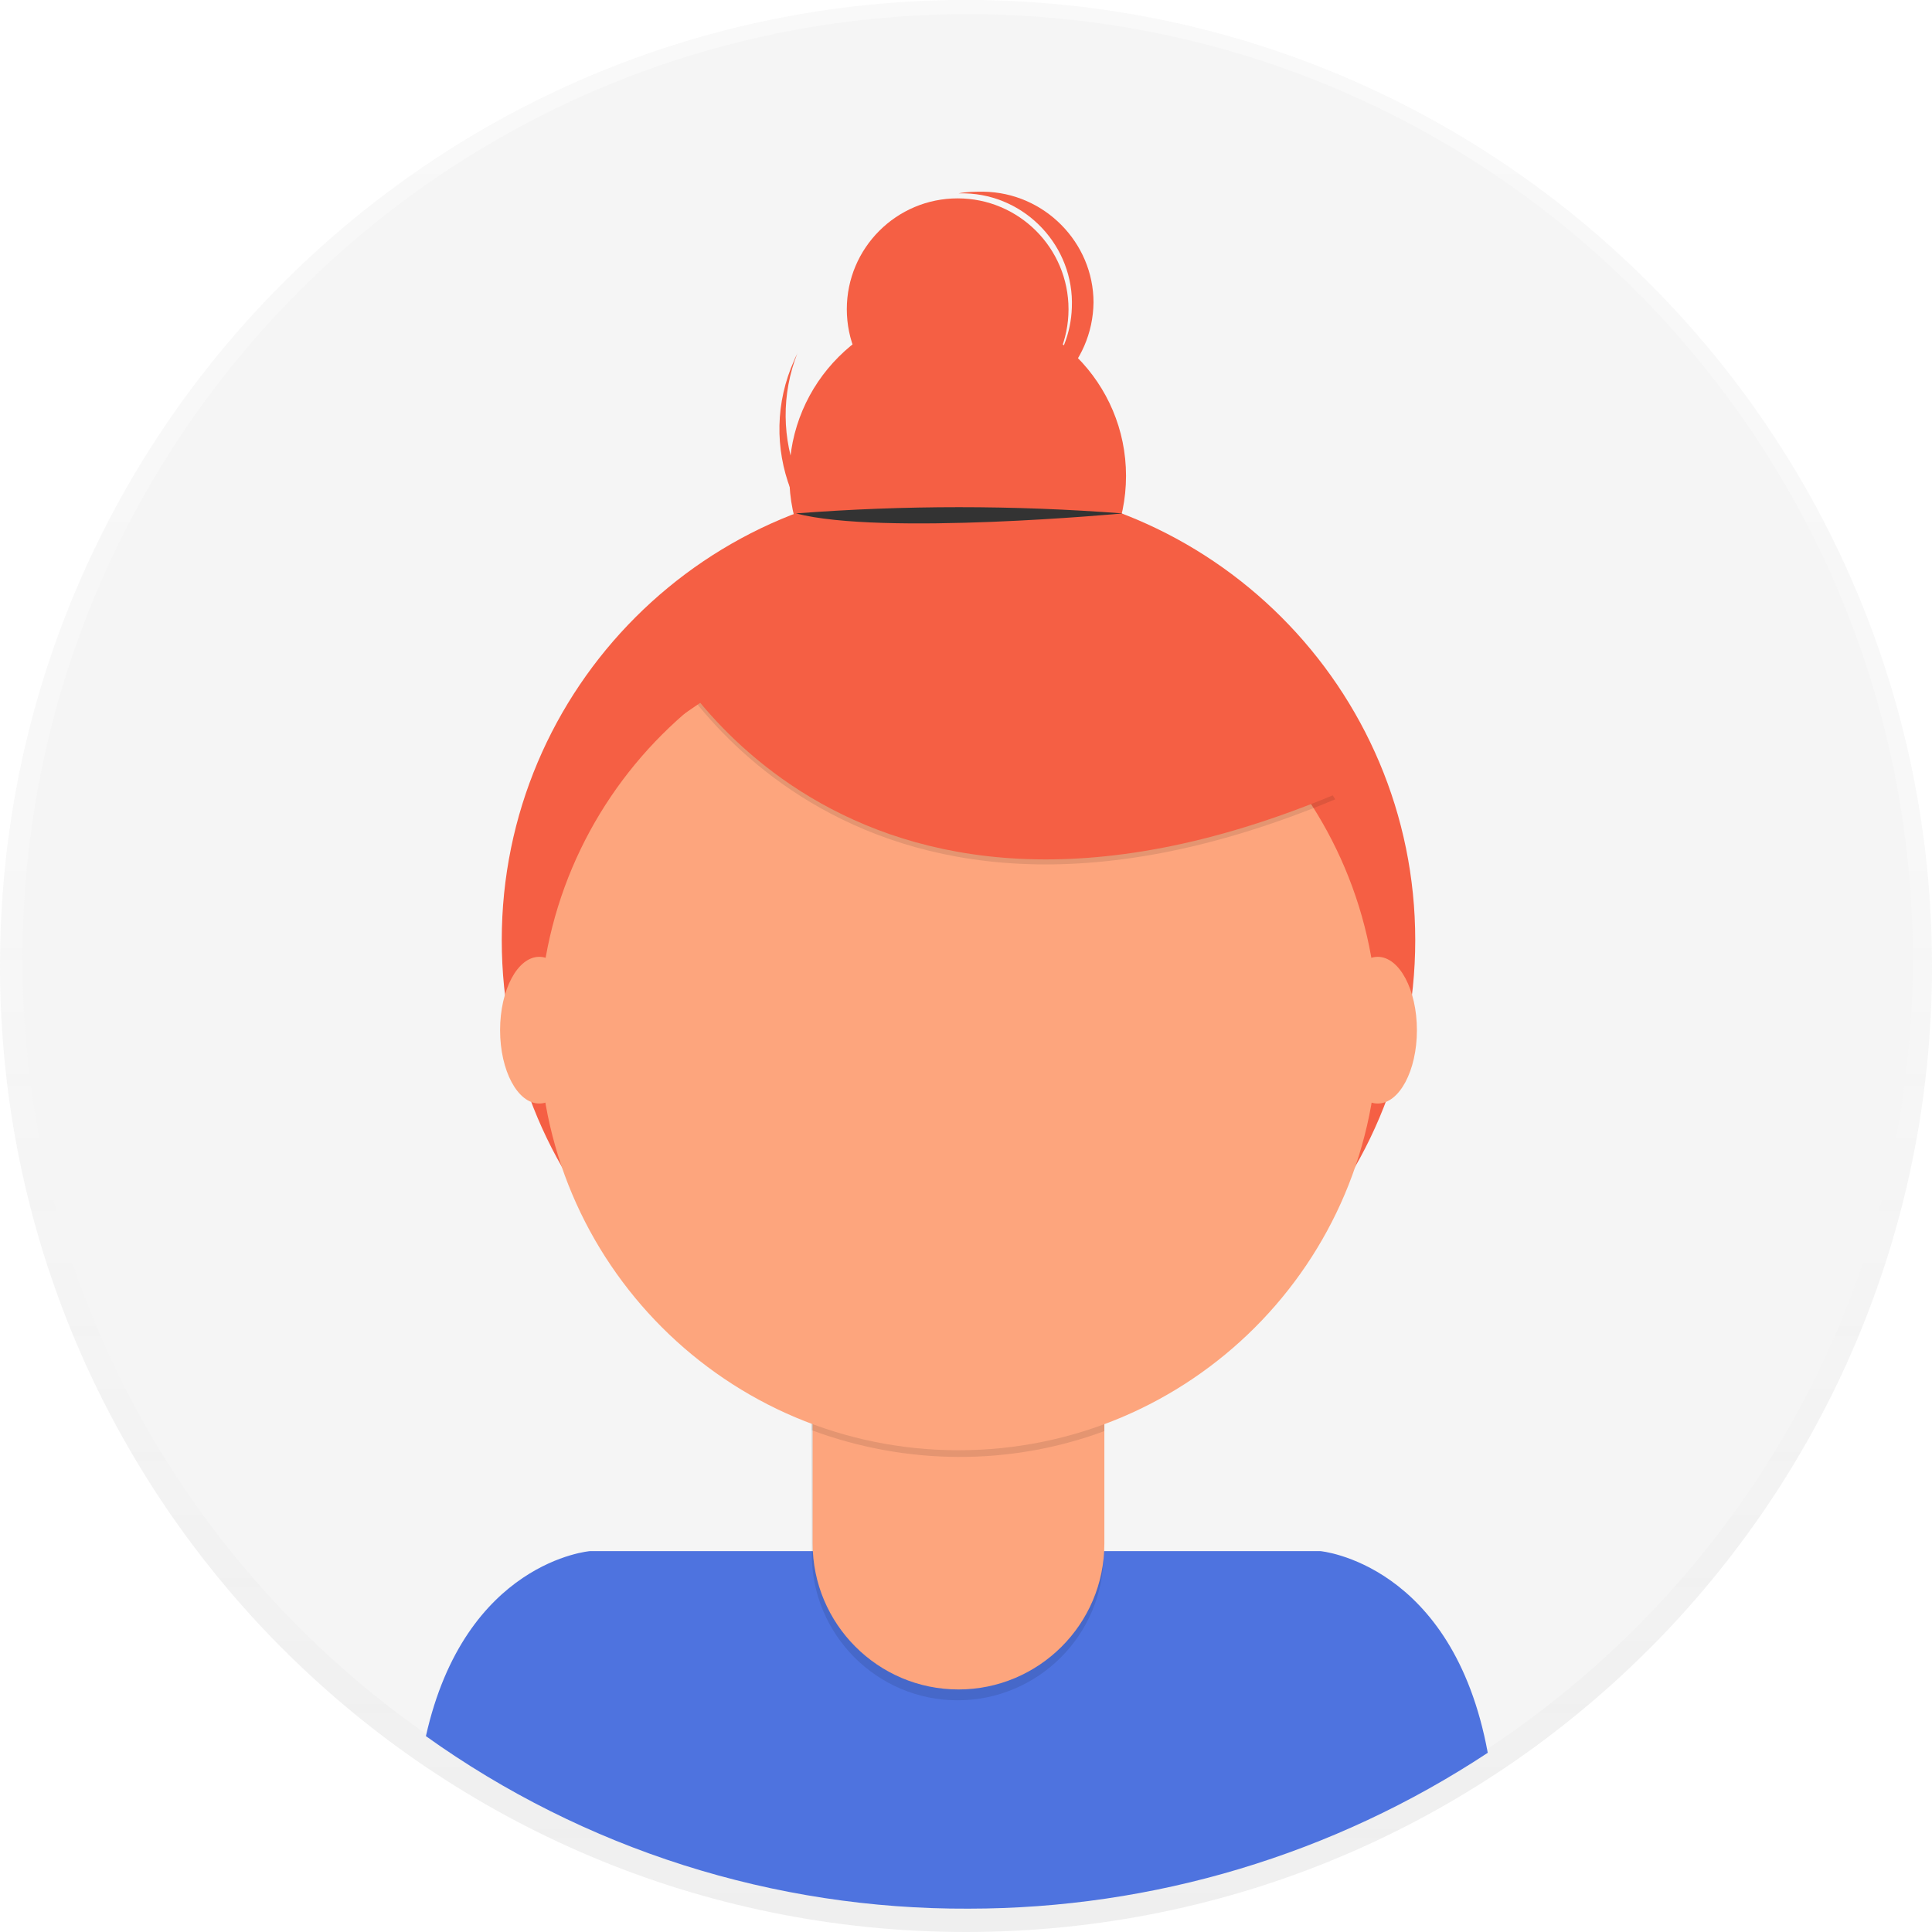
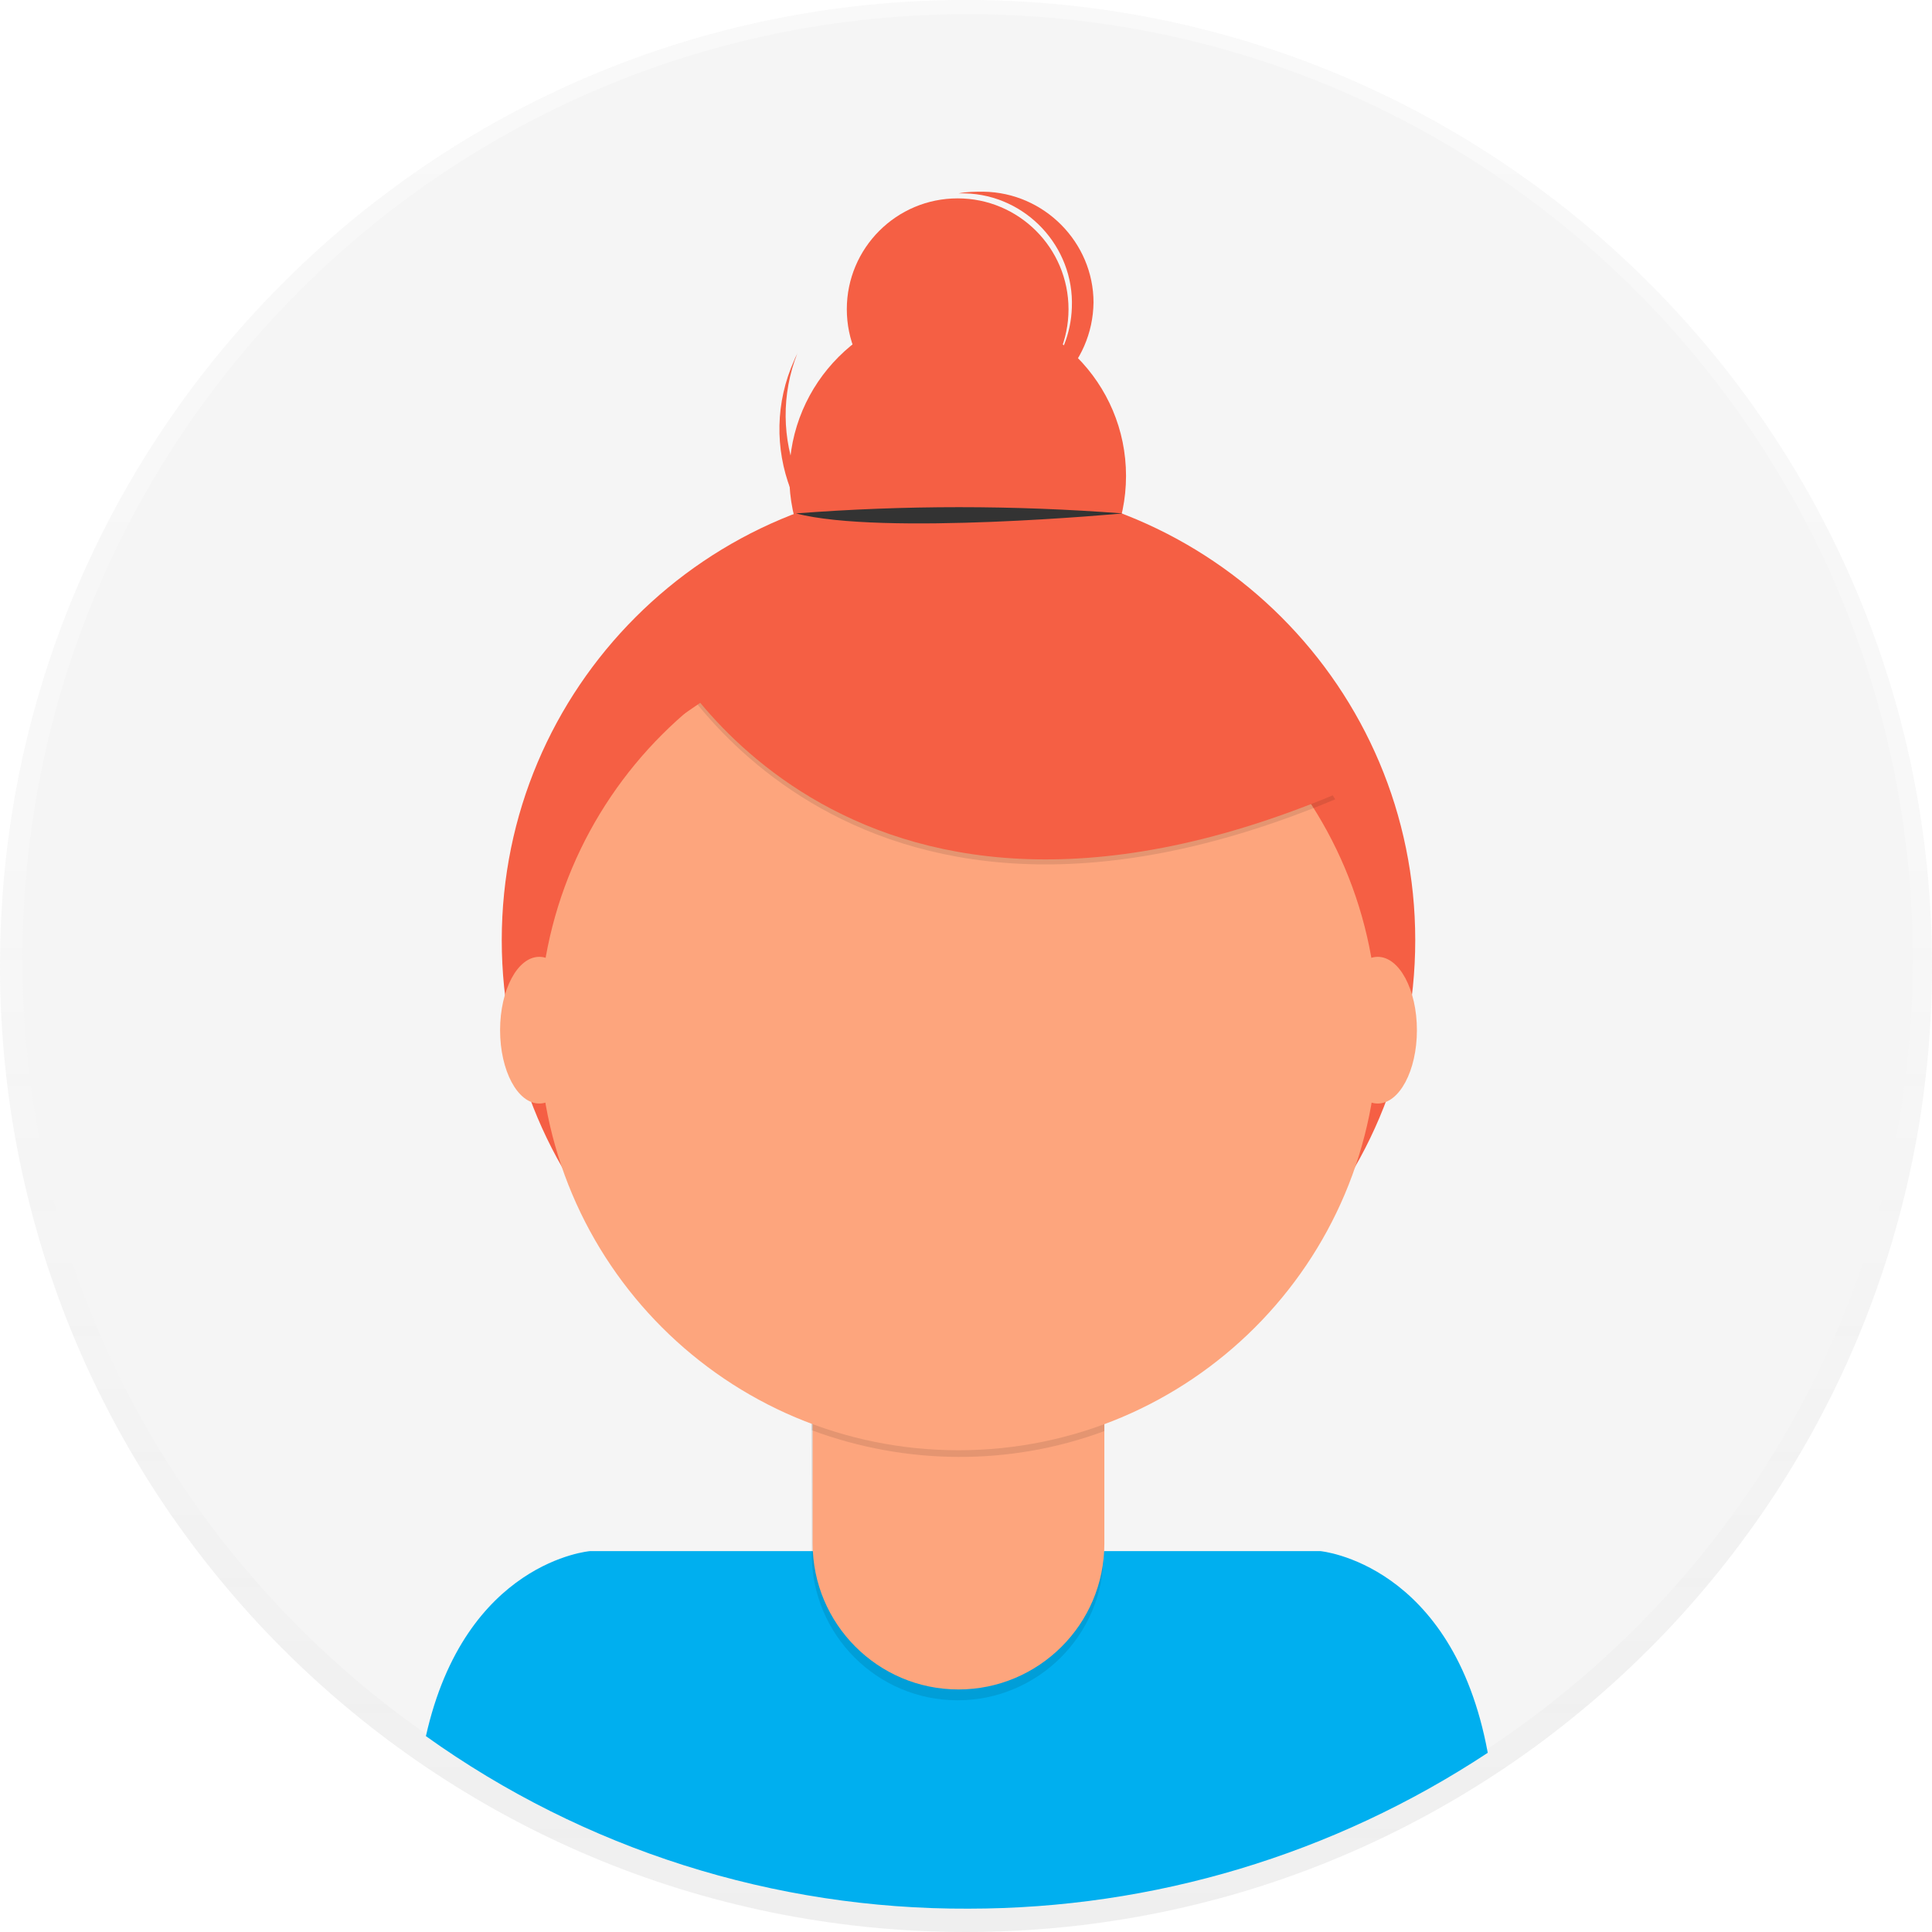
<svg xmlns="http://www.w3.org/2000/svg" version="1.1" id="_x38_8ce59e9-c4b8-4d1d-9d7a-ce0190159aa8" x="0px" y="0px" viewBox="0 0 231.8 231.8" style="enable-background:new 0 0 231.8 231.8;" xml:space="preserve">
  <style type="text/css">
	.st0{opacity:0.5;}
	.st1{fill:url(#SVGID_1_);}
	.st2{fill:#F5F5F5;}
- 	.st3{fill:#4E73DF;}
+ 	.st3{fill:#00afef;}
	.st4{fill:#F55F44;}
	.st5{opacity:0.1;enable-background:new    ;}
	.st6{fill:#FDA57D;}
	.st7{fill:#333333;}
</style>
  <g class="st0">
    <linearGradient id="SVGID_1_" gradientUnits="userSpaceOnUse" x1="115.89" y1="9.36" x2="115.89" y2="241.14" gradientTransform="matrix(1 0 0 -1 0 241.14)">
      <stop offset="0" style="stop-color:#808080;stop-opacity:0.25" />
      <stop offset="0.54" style="stop-color:#808080;stop-opacity:0.12" />
      <stop offset="1" style="stop-color:#808080;stop-opacity:0.1" />
    </linearGradient>
    <circle class="st1" cx="115.9" cy="115.9" r="115.9" />
  </g>
  <circle class="st2" cx="116.1" cy="115.1" r="113.4" />
  <path class="st3" d="M116.2,229c22.2,0,43.8-6.5,62.3-18.7c-4.2-22.8-20.1-24.2-20.1-24.2H70.8c0,0-15,1.2-19.7,22.2  C70.1,221.9,92.9,229.1,116.2,229z" />
  <circle class="st4" cx="115" cy="112.8" r="54.8" />
  <path class="st5" d="M97.3,158.4h35.1l0,0v28.1c0,9.7-7.9,17.5-17.5,17.5l0,0l0,0c-9.7,0-17.5-7.9-17.5-17.5l0,0L97.3,158.4  L97.3,158.4z" />
  <path class="st6" d="M100.7,157.1h28.4c1.9,0,3.4,1.5,3.4,3.4l0,0v24.7c0,9.7-7.9,17.5-17.5,17.5l0,0l0,0c-9.7,0-17.5-7.9-17.5-17.5  l0,0v-24.7C97.4,158.6,98.8,157.1,100.7,157.1L100.7,157.1L100.7,157.1z" />
  <path class="st5" d="M97.4,171.6c11.3,4.2,23.8,4.3,35.1,0.1v-4.3H97.4V171.6z" />
  <circle class="st6" cx="115" cy="123.7" r="50.3" />
  <circle class="st4" cx="114.9" cy="57.1" r="20.2" />
  <circle class="st4" cx="114.9" cy="37.1" r="13.3" />
  <path class="st4" d="M106.2,68.2c-9.9-4.4-14.5-15.8-10.5-25.9c-0.1,0.3-0.3,0.6-0.4,0.9c-4.6,10.2,0,22.2,10.2,26.8  s22.2,0,26.8-10.2c0.1-0.3,0.2-0.6,0.4-0.9C127.6,68.5,116,72.6,106.2,68.2z" />
  <path class="st5" d="M79.2,77.9c0,0,21.2,43,81,18l-13.9-21.8l-24.7-8.9L79.2,77.9z" />
  <path class="st4" d="M79.2,77.3c0,0,21.2,43,81,18l-13.9-21.8l-24.7-8.9L79.2,77.3z" />
  <path class="st7" d="M95.5,61.6c13-1,26.1-1,39.2,0C134.7,61.6,105.8,64.3,95.5,61.6z" />
  <path class="st4" d="M118,23c-1,0-2,0-3,0.2h0.8c7.3,0.2,13.1,6.4,12.8,13.7c-0.2,6.2-4.7,11.5-10.8,12.6  c7.3,0.1,13.3-5.8,13.4-13.2C131.2,29.1,125.3,23.1,118,23L118,23z" />
  <ellipse class="st6" cx="64.7" cy="123.6" rx="4.7" ry="8.8" />
  <ellipse class="st6" cx="165.3" cy="123.6" rx="4.7" ry="8.8" />
  <polygon class="st4" points="76,78.6 85.8,73.5 88,81.6 82,85.7 " />
</svg>
